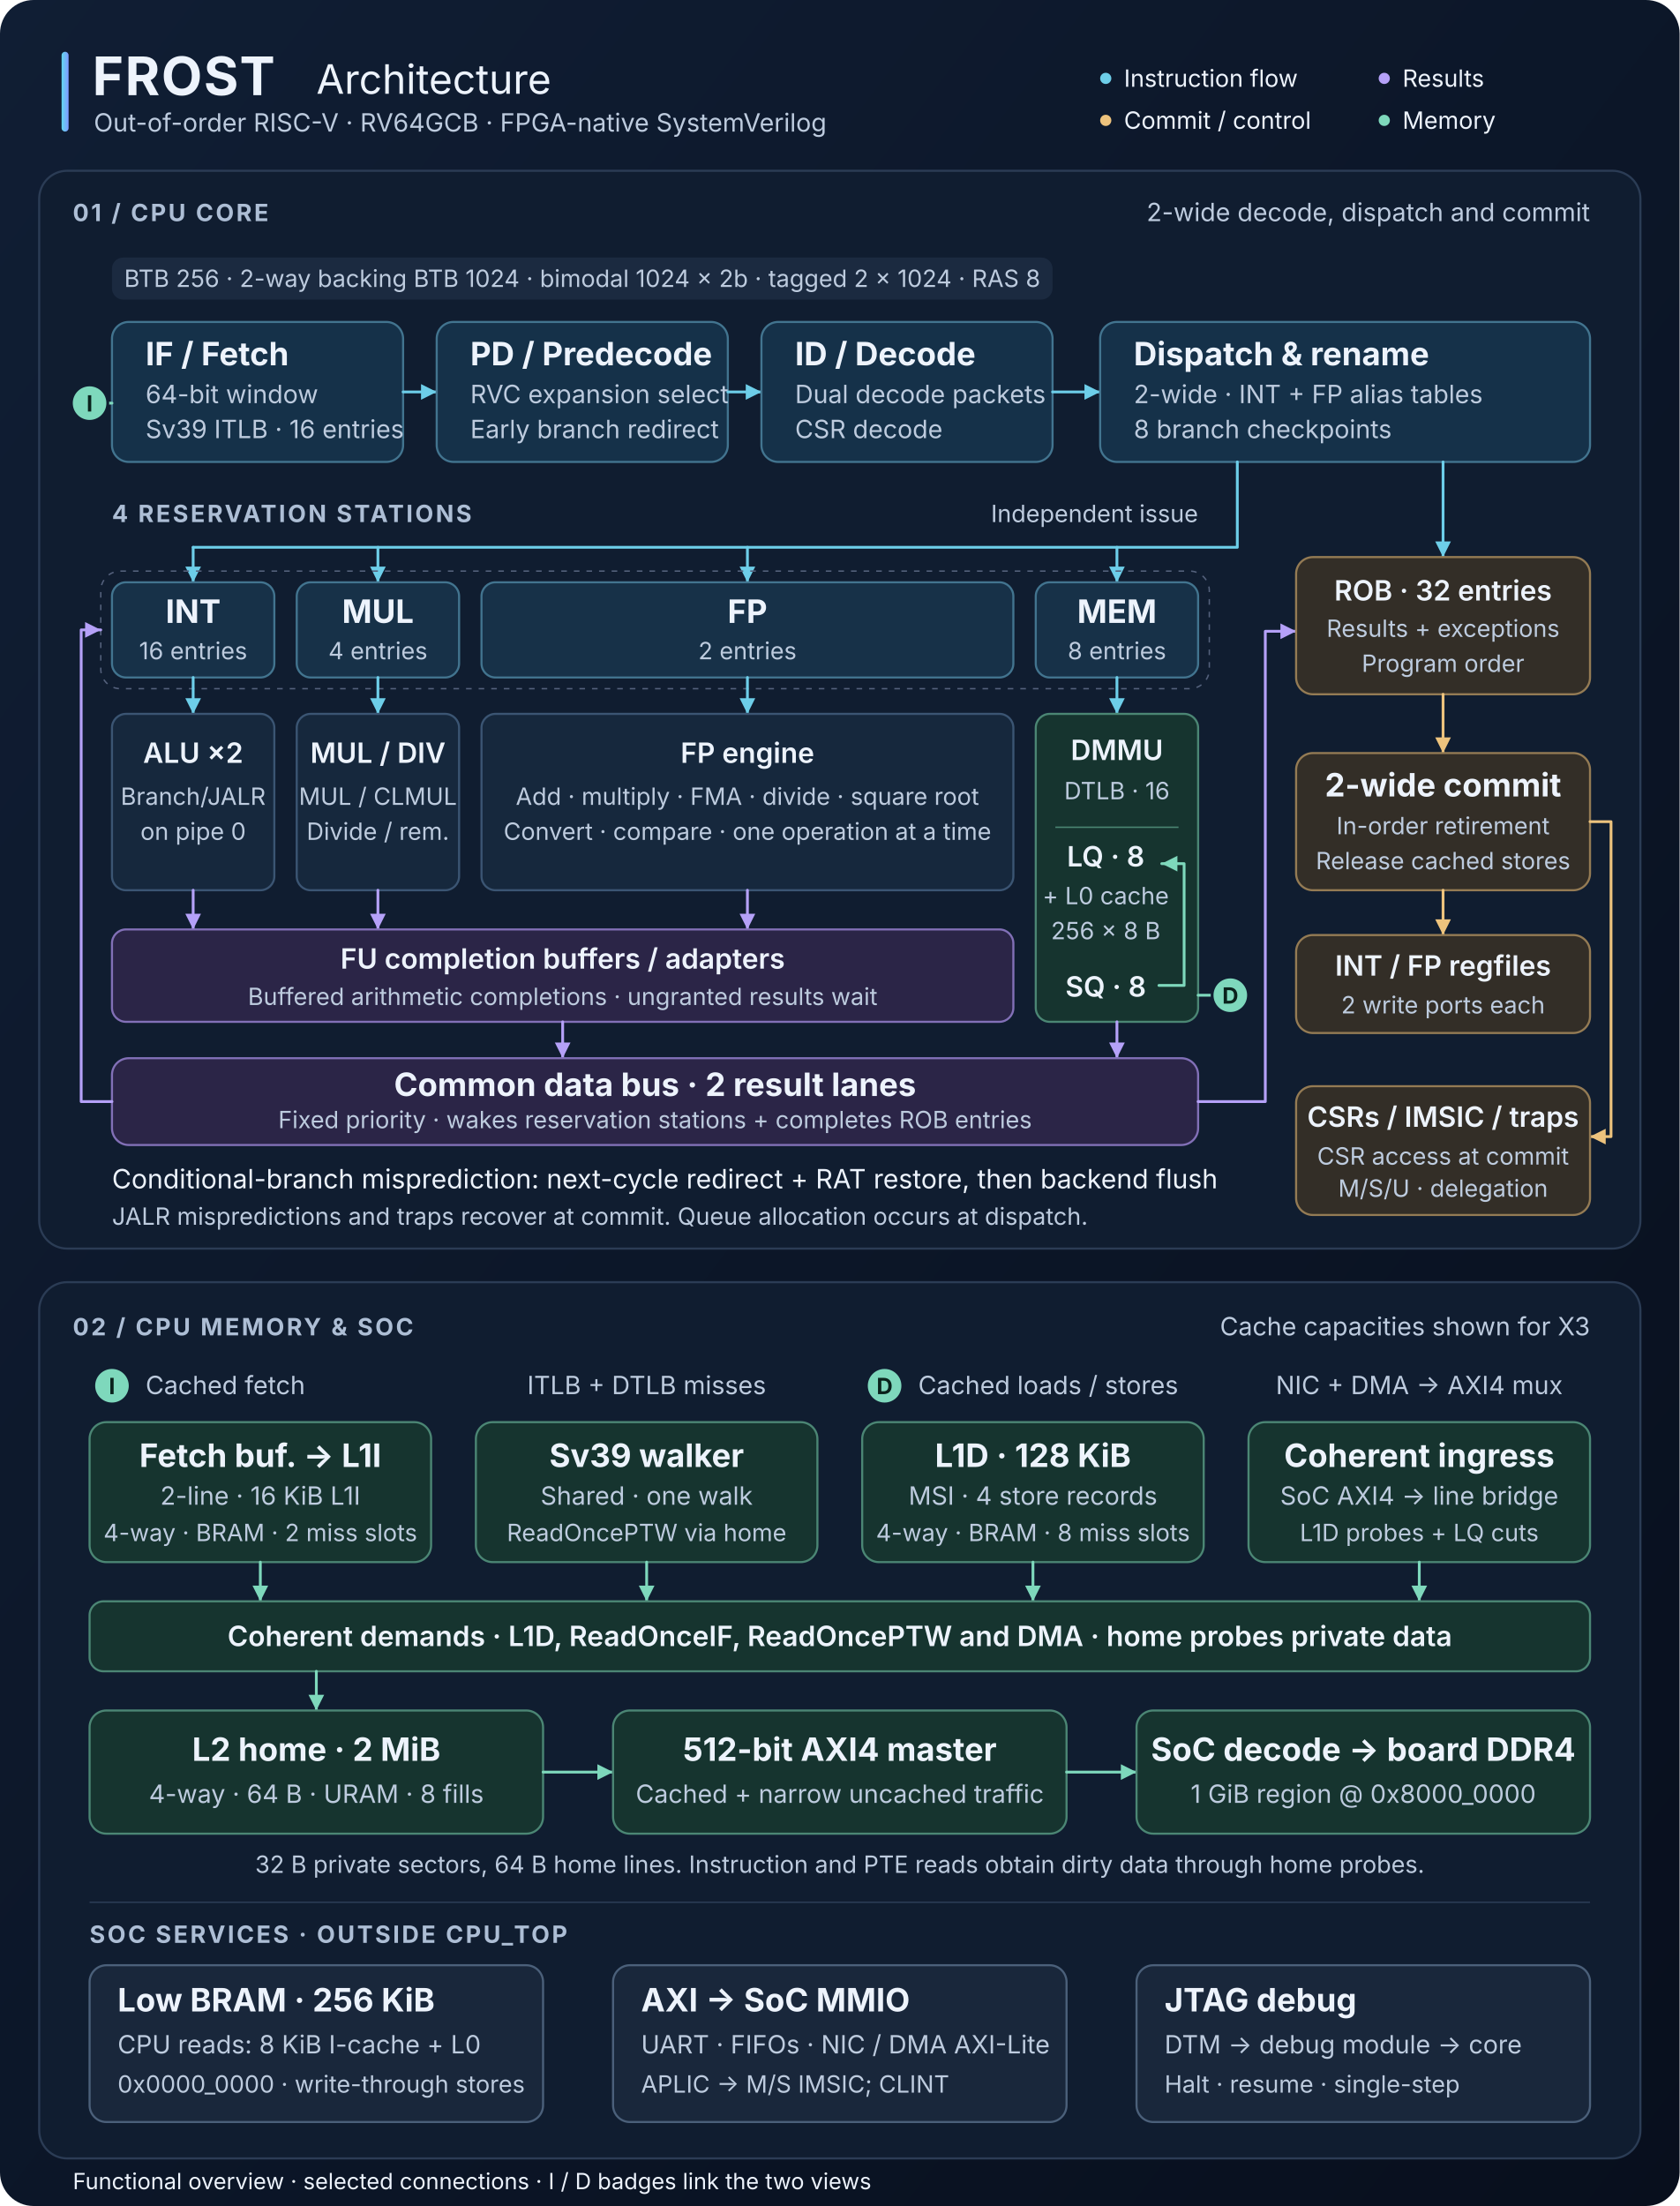
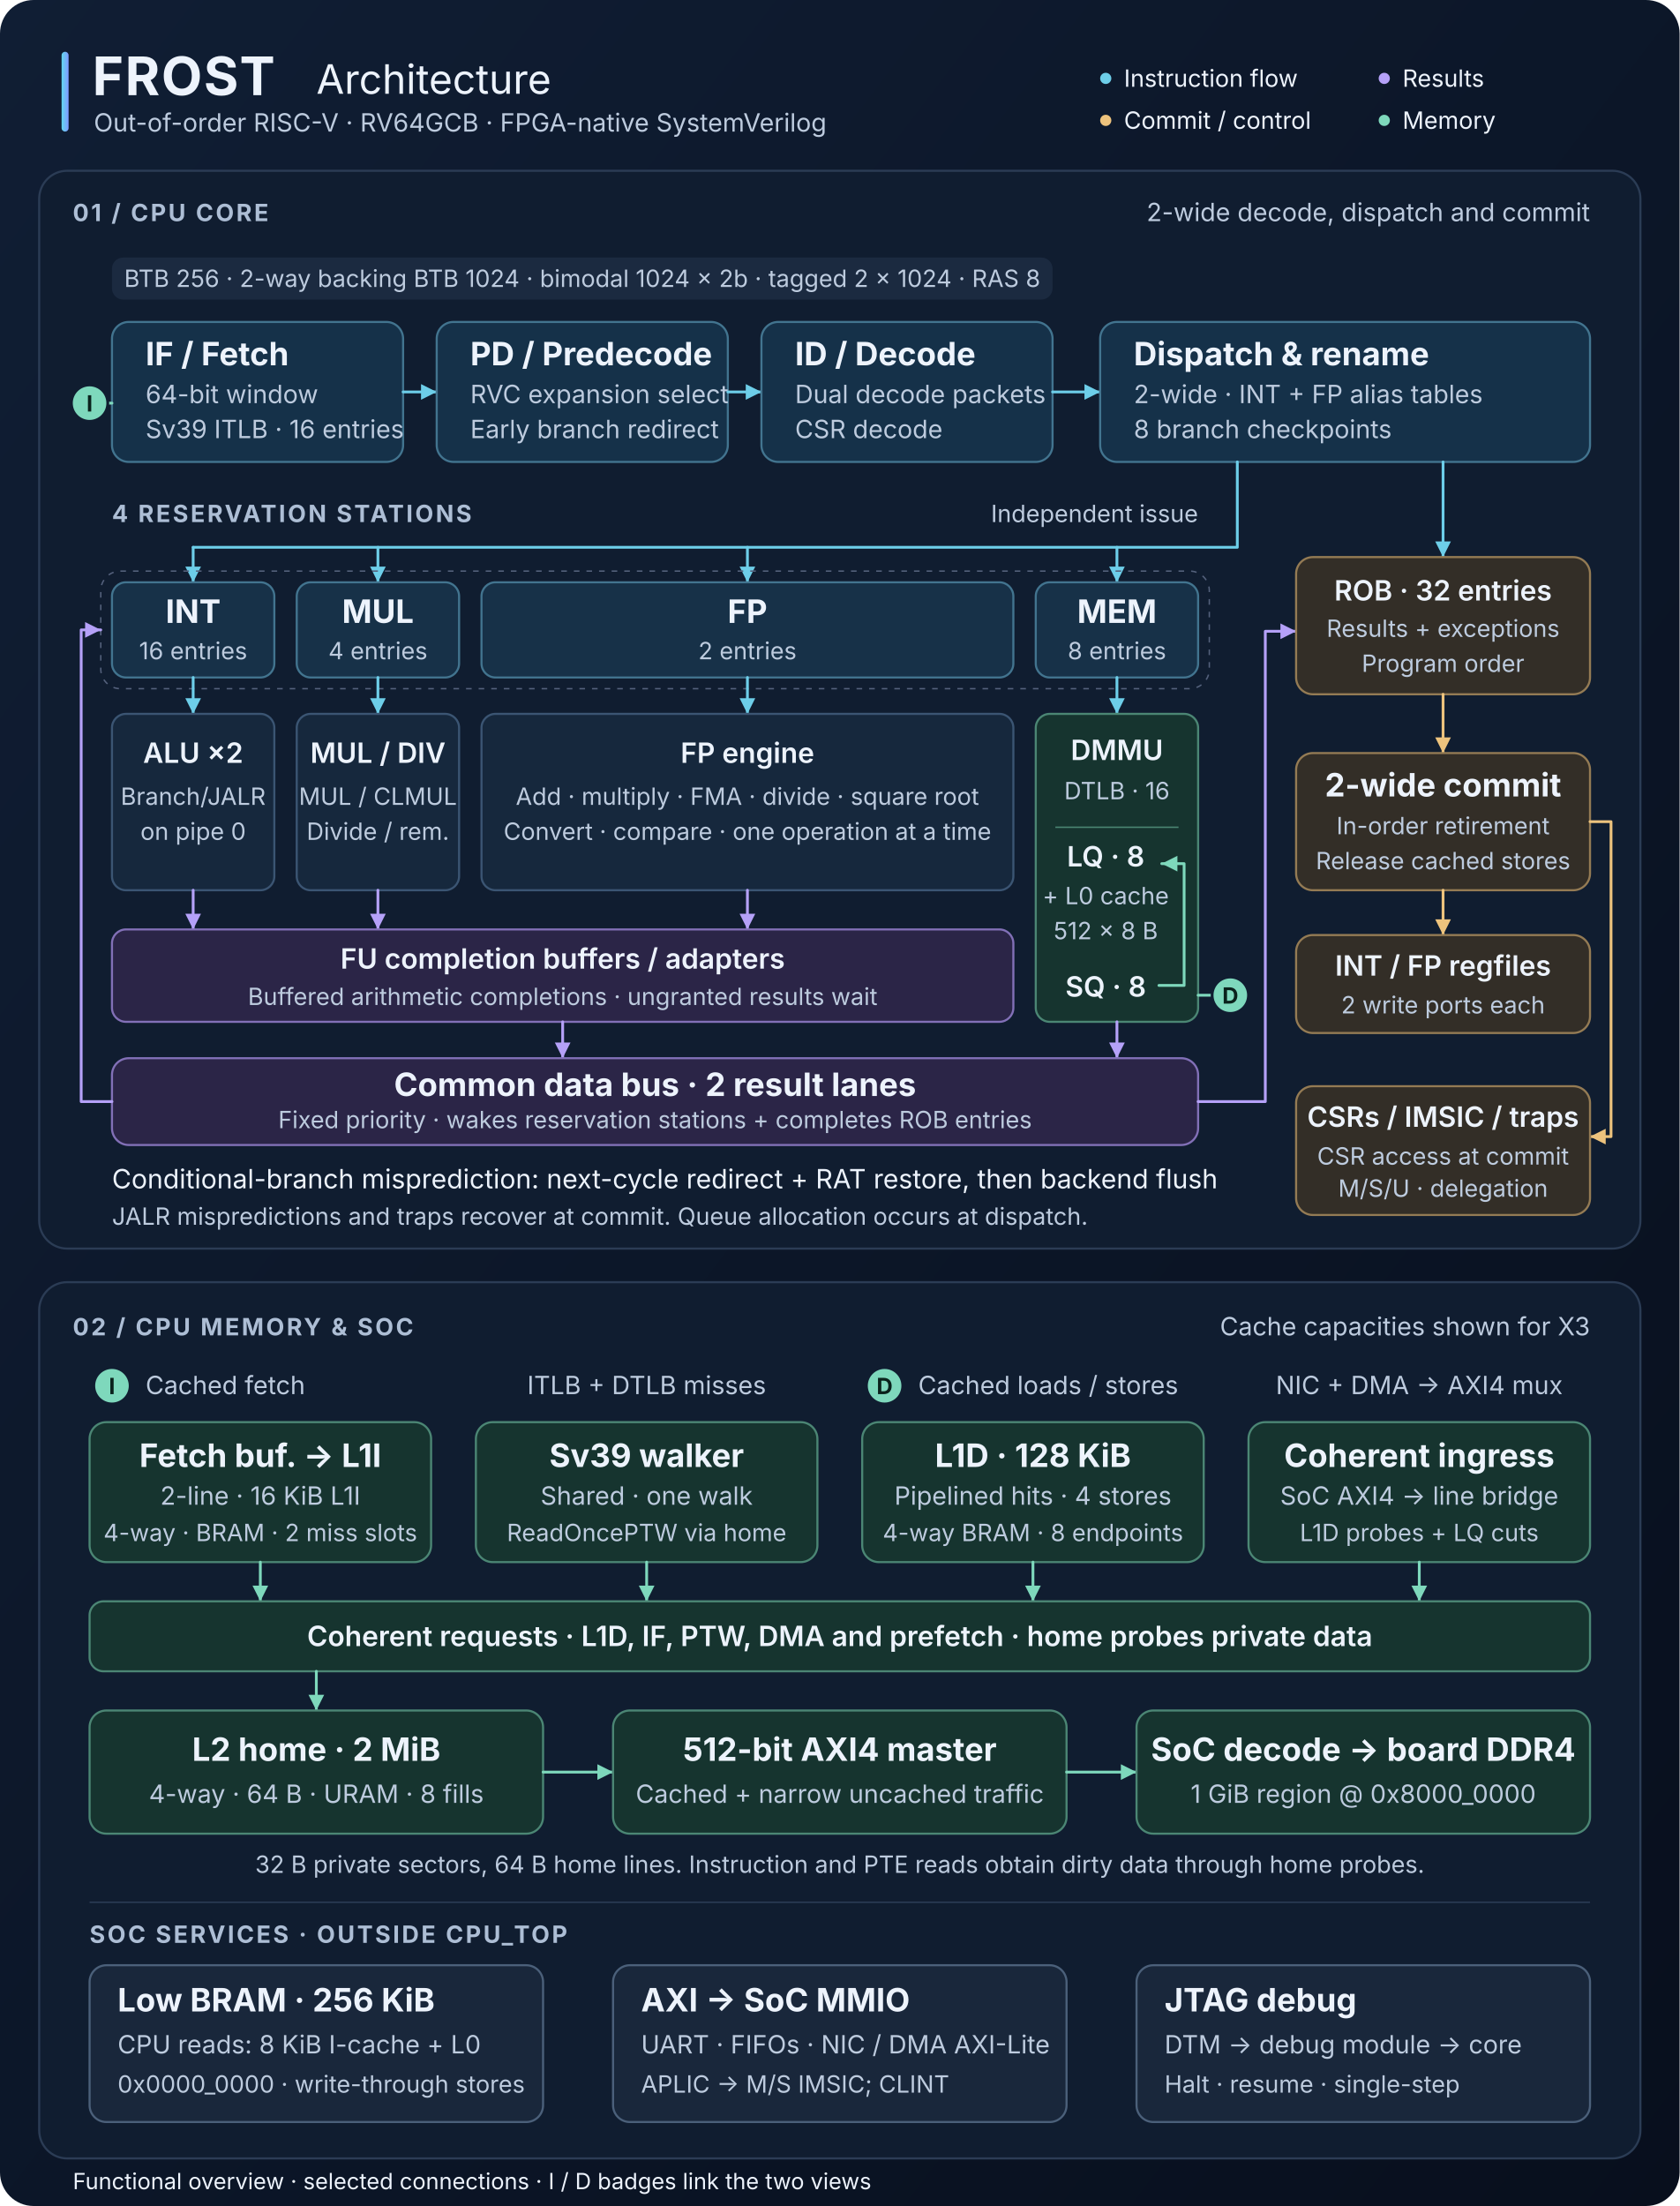
<svg xmlns="http://www.w3.org/2000/svg" width="1200" height="1576" viewBox="0 0 1200 1576" role="img" aria-labelledby="title desc">
  <defs>
    <linearGradient id="background" x2="1" y2="1">
      <stop stop-color="#101e34" />
      <stop offset="1" stop-color="#080f1d" />
    </linearGradient>
    <linearGradient id="header-accent">
      <stop stop-color="#62d8ef" />
      <stop offset="1" stop-color="#7f9cff" />
    </linearGradient>
    <marker id="flow-arrow" viewBox="0 0 10 10" refX="9" refY="5" markerWidth="7" markerHeight="7" orient="auto-start-reverse">
      <path d="M 1 1 L 9 5 L 1 9 Z" fill="#6dcee9" />
    </marker>
    <marker id="result-arrow" viewBox="0 0 10 10" refX="9" refY="5" markerWidth="7" markerHeight="7" orient="auto-start-reverse">
      <path d="M 1 1 L 9 5 L 1 9 Z" fill="#b5a1f8" />
    </marker>
    <marker id="commit-arrow" viewBox="0 0 10 10" refX="9" refY="5" markerWidth="7" markerHeight="7" orient="auto-start-reverse">
      <path d="M 1 1 L 9 5 L 1 9 Z" fill="#edc37d" />
    </marker>
    <marker id="memory-arrow" viewBox="0 0 10 10" refX="9" refY="5" markerWidth="7" markerHeight="7" orient="auto-start-reverse">
      <path d="M 1 1 L 9 5 L 1 9 Z" fill="#7ed8bc" />
    </marker>
    <style>
      text { font-family: -apple-system, BlinkMacSystemFont, "Segoe UI", sans-serif; fill: #edf3fc; }
      .heading { font-size: 23px; font-weight: 650; }
      .label { font-size: 20px; font-weight: 600; }
      .body { font-size: 18px; fill: #bdcbde; }
      .small { font-size: 17px; fill: #bdcbde; }
      .section { font-size: 17px; font-weight: 650; letter-spacing: 1.6px; fill: #adbed5; }
      .center { text-anchor: middle; }
      .panel { fill: #101d30; stroke: #2b3c55; stroke-width: 1.5; }
      .front { fill: #153149; stroke: #42748f; stroke-width: 1.5; }
      .station { fill: #173148; stroke: #42748f; stroke-width: 1.5; }
      .execution { fill: #16283d; stroke: #3b5573; stroke-width: 1.5; }
      .result { fill: #2b2547; stroke: #8270b7; stroke-width: 1.5; }
      .retire { fill: #332e27; stroke: #947b54; stroke-width: 1.5; }
      .memory { fill: #16342f; stroke: #4b8674; stroke-width: 1.5; }
      .system { fill: #19273b; stroke: #4b607a; stroke-width: 1.5; }
      .flow { fill: none; stroke: #6dcee9; stroke-width: 2; stroke-linejoin: round; stroke-linecap: round; }
      .broadcast { fill: none; stroke: #b5a1f8; stroke-width: 2; stroke-linejoin: round; stroke-linecap: round; }
      .commit { fill: none; stroke: #edc37d; stroke-width: 2; stroke-linejoin: round; stroke-linecap: round; }
      .memlink { fill: none; stroke: #7ed8bc; stroke-width: 2; stroke-linejoin: round; stroke-linecap: round; }
      .port { fill: #7ed8bc; stroke: #101d30; stroke-width: 2; }
      .port-text { font-size: 16px; font-weight: 750; fill: #0a221c; text-anchor: middle; }
    </style>
  </defs>
  <rect width="1200" height="1576" rx="24" fill="url(#background)" />
  <rect x="44" y="37" width="5" height="57" rx="2.5" fill="url(#header-accent)" />
  <text x="66" y="68" font-size="38" font-weight="750" letter-spacing="1">FROST</text>
  <text x="226" y="67" font-size="29" fill="#cbd8eb">Architecture</text>
  <text x="67" y="94" class="body">Out-of-order RISC-V · RV64GCB · FPGA-native SystemVerilog</text>
  <g class="small">
    <circle cx="790" cy="56" r="4" fill="#6dcee9" />
    <text x="803" y="62">Instruction flow</text>
    <circle cx="989" cy="56" r="4" fill="#b5a1f8" />
    <text x="1002" y="62">Results</text>
    <circle cx="790" cy="86" r="4" fill="#edc37d" />
    <text x="803" y="92">Commit / control</text>
    <circle cx="989" cy="86" r="4" fill="#7ed8bc" />
    <text x="1002" y="92">Memory</text>
  </g>
  <rect x="28" y="122" width="1144" height="770" rx="20" class="panel" />
  <text x="52" y="158" class="section">01 / CPU CORE</text>
  <text x="1136" y="158" class="body" text-anchor="end">2-wide decode, dispatch and commit</text>
  <rect x="80" y="184" width="672" height="30" rx="8" fill="#1b2a40" />
  <text x="416" y="205" class="small center">BTB 256 · 2-way backing BTB 1024 · bimodal 1024 × 2b · tagged 2 × 1024 · RAS 8</text>
  <g id="front-end">
    <rect x="80" y="230" width="208" height="100" rx="12" class="front" />
    <text x="104" y="261" class="heading">IF / Fetch</text>
    <text x="104" y="288" class="body">64-bit window</text>
    <text x="104" y="313" class="body">Sv39 ITLB · 16 entries</text>
    <path d="M 288 280 H 312" class="flow" marker-end="url(#flow-arrow)" />
    <rect x="312" y="230" width="208" height="100" rx="12" class="front" />
    <text x="336" y="261" class="heading">PD / Predecode</text>
    <text x="336" y="288" class="body">RVC expansion select</text>
    <text x="336" y="313" class="body">Early branch redirect</text>
    <path d="M 520 280 H 544" class="flow" marker-end="url(#flow-arrow)" />
    <rect x="544" y="230" width="208" height="100" rx="12" class="front" />
    <text x="568" y="261" class="heading">ID / Decode</text>
    <text x="568" y="288" class="body">Dual decode packets</text>
    <text x="568" y="313" class="body">CSR decode</text>
    <path d="M 752 280 H 786" class="flow" marker-end="url(#flow-arrow)" />
    <rect x="786" y="230" width="350" height="100" rx="12" class="front" />
    <text x="810" y="261" class="heading">Dispatch &amp; rename</text>
    <text x="810" y="288" class="body">2-wide · INT + FP alias tables</text>
    <text x="810" y="313" class="body">8 branch checkpoints</text>
    <path d="M 80 288 H 65" class="memlink" />
    <circle cx="64" cy="288" r="13" class="port" />
    <text x="64" y="294" class="port-text">I</text>
  </g>
  <text x="80" y="373" class="section">4 RESERVATION STATIONS</text>
  <text x="856" y="373" class="small" text-anchor="end">Independent issue</text>
  <path d="M 884 330 V 391 H 138" class="flow" />
  <path d="M 1031 330 V 398" class="flow" marker-end="url(#flow-arrow)" />
  <g class="flow" marker-end="url(#flow-arrow)">
    <path d="M 138 391 V 416" />
    <path d="M 270 391 V 416" />
    <path d="M 534 391 V 416" />
    <path d="M 798 391 V 416" />
  </g>
  <rect x="72" y="408" width="792" height="84" rx="14" fill="none" stroke="#54617c" stroke-dasharray="4 5" />
  <g id="reservation-stations" class="center">
    <rect x="80" y="416" width="116" height="68" rx="10" class="station" />
    <text x="138" y="445" class="heading">INT</text>
    <text x="138" y="471" class="small">16 entries</text>
    <rect x="212" y="416" width="116" height="68" rx="10" class="station" />
    <text x="270" y="445" class="heading">MUL</text>
    <text x="270" y="471" class="small">4 entries</text>
    <rect x="344" y="416" width="380" height="68" rx="10" class="station" />
    <text x="534" y="445" class="heading">FP</text>
    <text x="534" y="471" class="small">2 entries</text>
    <rect x="740" y="416" width="116" height="68" rx="10" class="station" />
    <text x="798" y="445" class="heading">MEM</text>
    <text x="798" y="471" class="small">8 entries</text>
  </g>
  <g class="flow" marker-end="url(#flow-arrow)">
    <path d="M 138 484 V 510" />
    <path d="M 270 484 V 510" />
    <path d="M 534 484 V 510" />
    <path d="M 798 484 V 510" />
  </g>
  <g id="execution" class="center">
    <rect x="80" y="510" width="116" height="126" rx="10" class="execution" />
    <text x="138" y="545" class="label">ALU ×2</text>
    <text x="138" y="575" class="small">Branch/JALR</text>
    <text x="138" y="600" class="small">on pipe 0</text>
    <rect x="212" y="510" width="116" height="126" rx="10" class="execution" />
    <text x="270" y="545" class="label">MUL / DIV</text>
    <text x="270" y="575" class="small">MUL / CLMUL</text>
    <text x="270" y="600" class="small">Divide / rem.</text>
    <rect x="344" y="510" width="380" height="126" rx="10" class="execution" />
    <text x="534" y="545" class="label">FP engine</text>
    <text x="534" y="575" class="small">Add · multiply · FMA · divide · square root</text>
    <text x="534" y="600" class="small">Convert · compare · one operation at a time</text>
    <rect x="740" y="510" width="116" height="220" rx="10" class="memory" />
    <text x="798" y="543" class="label">DMMU</text>
    <text x="798" y="571" class="small">DTLB · 16</text>
    <path d="M 754 591 H 842" stroke="#4b8674" />
    <text x="790" y="619" class="label">LQ · 8</text>
    <text x="790" y="646" class="small">+ L0 cache</text>
-     <text x="790" y="671" class="small">256 × 8 B</text>
+     <text x="790" y="671" class="small">512 × 8 B</text>
    <text x="790" y="712" class="label">SQ · 8</text>
    <path d="M 828 704 H 846 V 617 H 830" class="memlink" marker-end="url(#memory-arrow)" />
  </g>
  <path d="M 856 711 H 879" class="memlink" />
  <circle cx="879" cy="711" r="13" class="port" />
  <text x="879" y="717" class="port-text">D</text>
  <g class="broadcast" marker-end="url(#result-arrow)">
    <path d="M 138 636 V 664" />
    <path d="M 270 636 V 664" />
    <path d="M 534 636 V 664" />
  </g>
  <rect x="80" y="664" width="644" height="66" rx="10" class="result" />
  <text x="402" y="692" class="label center">FU completion buffers / adapters</text>
  <text x="402" y="718" class="small center">Buffered arithmetic completions · ungranted results wait</text>
  <path d="M 402 730 V 756" class="broadcast" marker-end="url(#result-arrow)" />
  <path d="M 798 730 V 756" class="broadcast" marker-end="url(#result-arrow)" />
  <rect x="80" y="756" width="776" height="62" rx="12" class="result" />
  <text x="468" y="783" class="heading center">Common data bus · 2 result lanes</text>
  <text x="468" y="806" class="small center">Fixed priority · wakes reservation stations + completes ROB entries</text>
  <path d="M 80 787 H 58 V 450 H 72" class="broadcast" marker-end="url(#result-arrow)" />
  <path d="M 856 787 H 904 V 451 H 926" class="broadcast" marker-end="url(#result-arrow)" />
  <g id="retirement" class="center">
    <rect x="926" y="398" width="210" height="98" rx="12" class="retire" />
    <text x="1031" y="429" class="label">ROB · 32 entries</text>
    <text x="1031" y="455" class="small">Results + exceptions</text>
    <text x="1031" y="480" class="small">Program order</text>
    <path d="M 1031 496 V 538" class="commit" marker-end="url(#commit-arrow)" />
    <rect x="926" y="538" width="210" height="98" rx="12" class="retire" />
    <text x="1031" y="569" class="heading">2-wide commit</text>
    <text x="1031" y="596" class="small">In-order retirement</text>
    <text x="1031" y="621" class="small">Release cached stores</text>
    <path d="M 1031 636 V 668" class="commit" marker-end="url(#commit-arrow)" />
    <rect x="926" y="668" width="210" height="70" rx="12" class="retire" />
    <text x="1031" y="697" class="label">INT / FP regfiles</text>
    <text x="1031" y="724" class="small">2 write ports each</text>
    <path d="M 1136 587 H 1151 V 812 H 1136" class="commit" marker-end="url(#commit-arrow)" />
    <rect x="926" y="776" width="210" height="92" rx="12" class="retire" />
    <text x="1031" y="805" class="label">CSRs / IMSIC / traps</text>
    <text x="1031" y="832" class="small">CSR access at commit</text>
    <text x="1031" y="855" class="small">M/S/U · delegation</text>
  </g>
  <text x="80" y="849" font-size="19" fill="#edc37d">Conditional-branch misprediction: next-cycle redirect + RAT restore, then backend flush</text>
  <text x="80" y="875" class="small">JALR mispredictions and traps recover at commit. Queue allocation occurs at dispatch.</text>
  <rect x="28" y="916" width="1144" height="626" rx="20" class="panel" />
  <text x="52" y="954" class="section">02 / CPU MEMORY &amp; SOC</text>
  <text x="1136" y="954" class="body" text-anchor="end">Cache capacities shown for X3</text>
  <circle cx="80" cy="990" r="13" class="port" />
  <text x="80" y="996" class="port-text">I</text>
  <text x="104" y="996" class="body">Cached fetch</text>
  <text x="462" y="996" class="body center">ITLB + DTLB misses</text>
  <circle cx="632" cy="990" r="13" class="port" />
  <text x="632" y="996" class="port-text">D</text>
  <text x="656" y="996" class="body">Cached loads / stores</text>
  <text x="1014" y="996" class="body center">NIC + DMA → AXI4 mux</text>
  <g id="l1-and-walker" class="center">
    <rect x="64" y="1016" width="244" height="100" rx="12" class="memory" />
    <text x="186" y="1048" class="heading">Fetch buf. → L1I</text>
    <text x="186" y="1075" class="body">2-line · 16 KiB L1I</text>
    <text x="186" y="1101" class="small">4-way · BRAM · 2 miss slots</text>
    <rect x="340" y="1016" width="244" height="100" rx="12" class="memory" />
    <text x="462" y="1048" class="heading">Sv39 walker</text>
    <text x="462" y="1075" class="body">Shared · one walk</text>
    <text x="462" y="1101" class="small">ReadOncePTW via home</text>
    <rect x="616" y="1016" width="244" height="100" rx="12" class="memory" />
    <text x="738" y="1048" class="heading">L1D · 128 KiB</text>
-     <text x="738" y="1075" class="body">MSI · 4 store records</text>
-     <text x="738" y="1101" class="small">4-way · BRAM · 8 miss slots</text>
+     <text x="738" y="1075" class="body">Pipelined hits · 4 stores</text>
+     <text x="738" y="1101" class="small">4-way BRAM · 8 endpoints</text>
    <rect x="892" y="1016" width="244" height="100" rx="12" class="memory" />
    <text x="1014" y="1048" class="heading">Coherent ingress</text>
    <text x="1014" y="1075" class="body">SoC AXI4 → line bridge</text>
    <text x="1014" y="1101" class="small">L1D probes + LQ cuts</text>
  </g>
  <g class="memlink" marker-end="url(#memory-arrow)">
    <path d="M 186 1116 V 1144" />
    <path d="M 462 1116 V 1144" />
    <path d="M 738 1116 V 1144" />
    <path d="M 1014 1116 V 1144" />
  </g>
  <rect x="64" y="1144" width="1072" height="50" rx="10" class="memory" />
-   <text x="600" y="1176" class="label center">Coherent demands · L1D, ReadOnceIF, ReadOncePTW and DMA · home probes private data</text>
+   <text x="600" y="1176" class="label center">Coherent requests · L1D, IF, PTW, DMA and prefetch · home probes private data</text>
  <path d="M 226 1194 V 1222" class="memlink" marker-end="url(#memory-arrow)" />
  <g id="l2-and-ddr" class="center">
    <rect x="64" y="1222" width="324" height="88" rx="12" class="memory" />
    <text x="226" y="1258" class="heading">L2 home · 2 MiB</text>
    <text x="226" y="1288" class="body">4-way · 64 B · URAM · 8 fills</text>
    <path d="M 388 1266 H 438" class="memlink" marker-end="url(#memory-arrow)" />
    <rect x="438" y="1222" width="324" height="88" rx="12" class="memory" />
    <text x="600" y="1258" class="heading">512-bit AXI4 master</text>
    <text x="600" y="1288" class="body">Cached + narrow uncached traffic</text>
    <path d="M 762 1266 H 812" class="memlink" marker-end="url(#memory-arrow)" />
    <rect x="812" y="1222" width="324" height="88" rx="12" class="memory" />
    <text x="974" y="1258" class="heading">SoC decode → board DDR4</text>
    <text x="974" y="1288" class="body">1 GiB region @ 0x8000_0000</text>
  </g>
  <text x="600" y="1338" class="small center">32 B private sectors, 64 B home lines. Instruction and PTE reads obtain dirty data through home probes.</text>
  <path d="M 64 1359 H 1136" stroke="#2b3c55" />
  <text x="64" y="1388" class="section">SOC SERVICES · OUTSIDE CPU_TOP</text>
  <g id="system-services">
    <rect x="64" y="1404" width="324" height="112" rx="12" class="system" />
    <text x="84" y="1437" class="heading">Low BRAM · 256 KiB</text>
    <text x="84" y="1467" class="body">CPU reads: 8 KiB I-cache + L0</text>
    <text x="84" y="1495" class="small">0x0000_0000 · write-through stores</text>
    <rect x="438" y="1404" width="324" height="112" rx="12" class="system" />
    <text x="458" y="1437" class="heading">AXI → SoC MMIO</text>
    <text x="458" y="1467" class="body">UART · FIFOs · NIC / DMA AXI-Lite</text>
    <text x="458" y="1495" class="small">APLIC → M/S IMSIC; CLINT</text>
    <rect x="812" y="1404" width="324" height="112" rx="12" class="system" />
    <text x="832" y="1437" class="heading">JTAG debug</text>
    <text x="832" y="1467" class="body">DTM → debug module → core</text>
    <text x="832" y="1495" class="small">Halt · resume · single-step</text>
  </g>
  <text x="52" y="1564" font-size="16" fill="#a9bad0">Functional overview · selected connections · I / D badges link the two views</text>
</svg>
